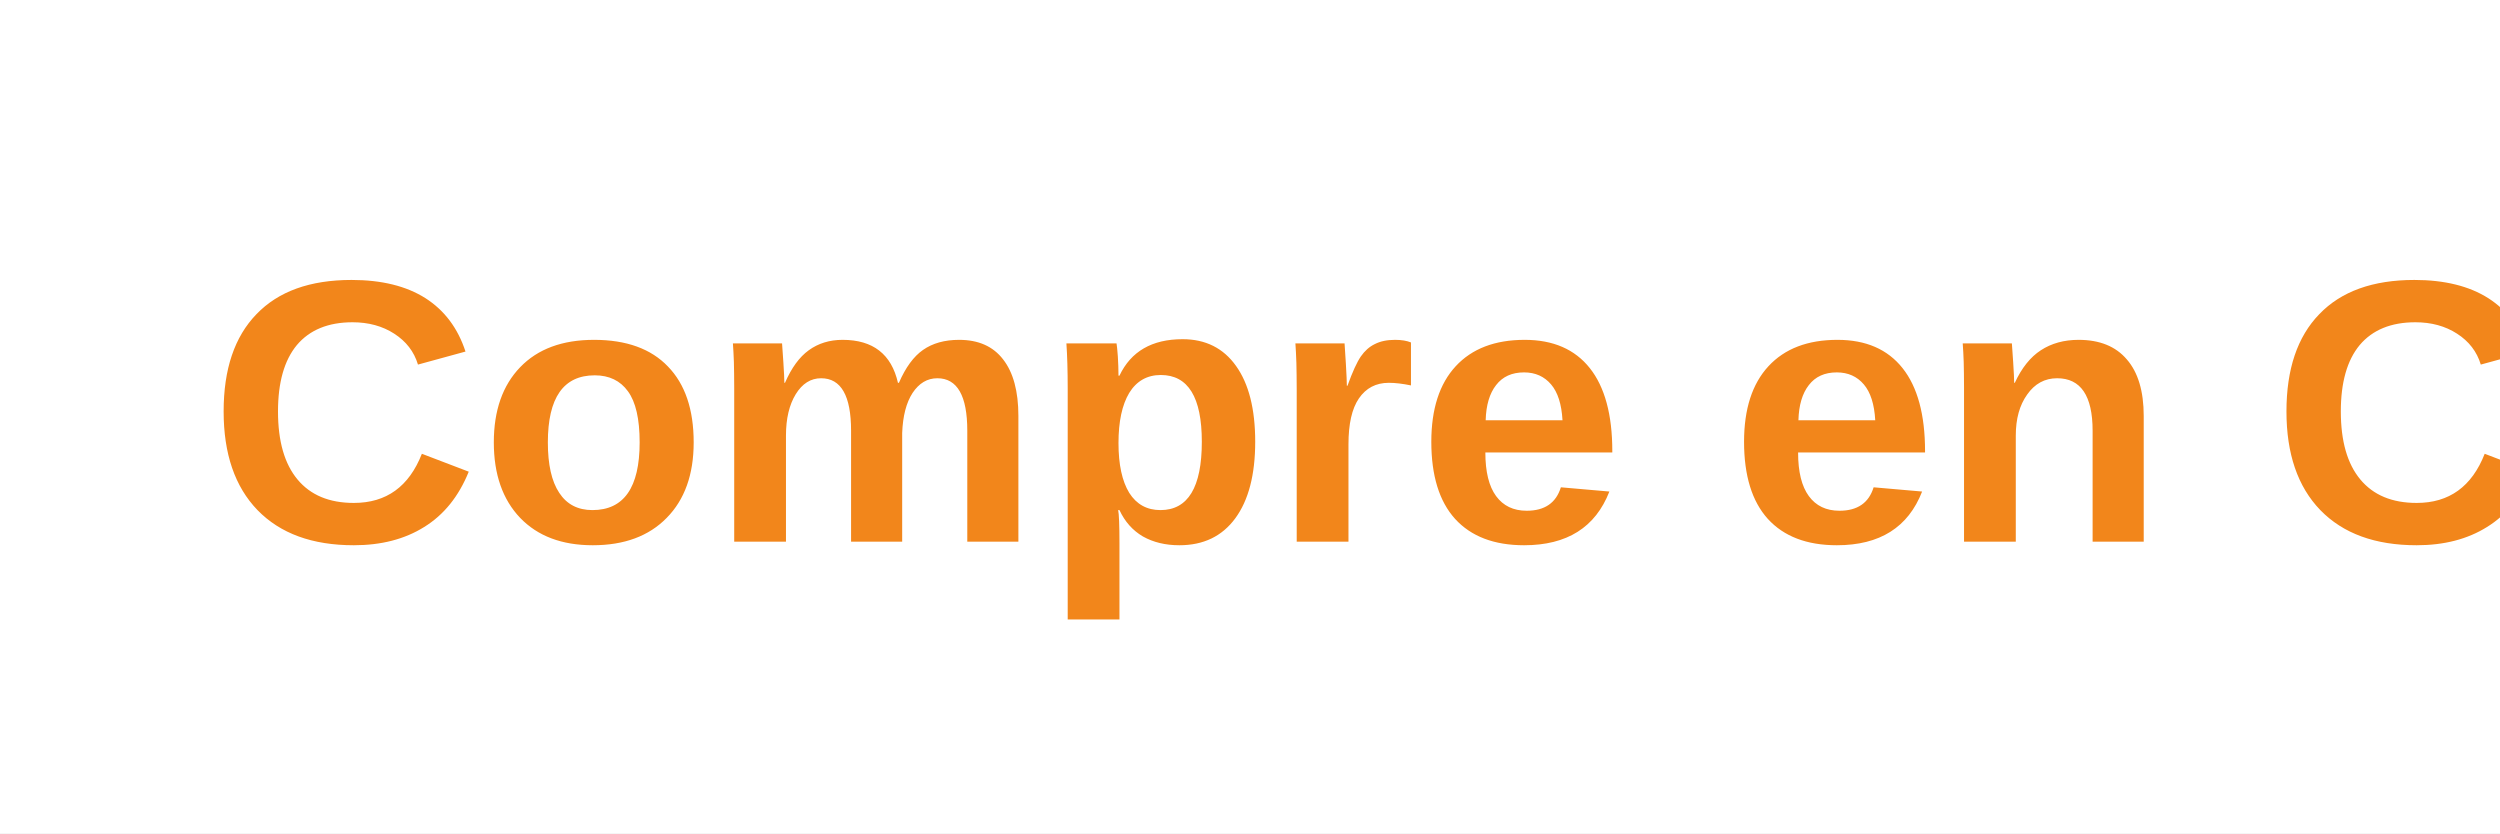
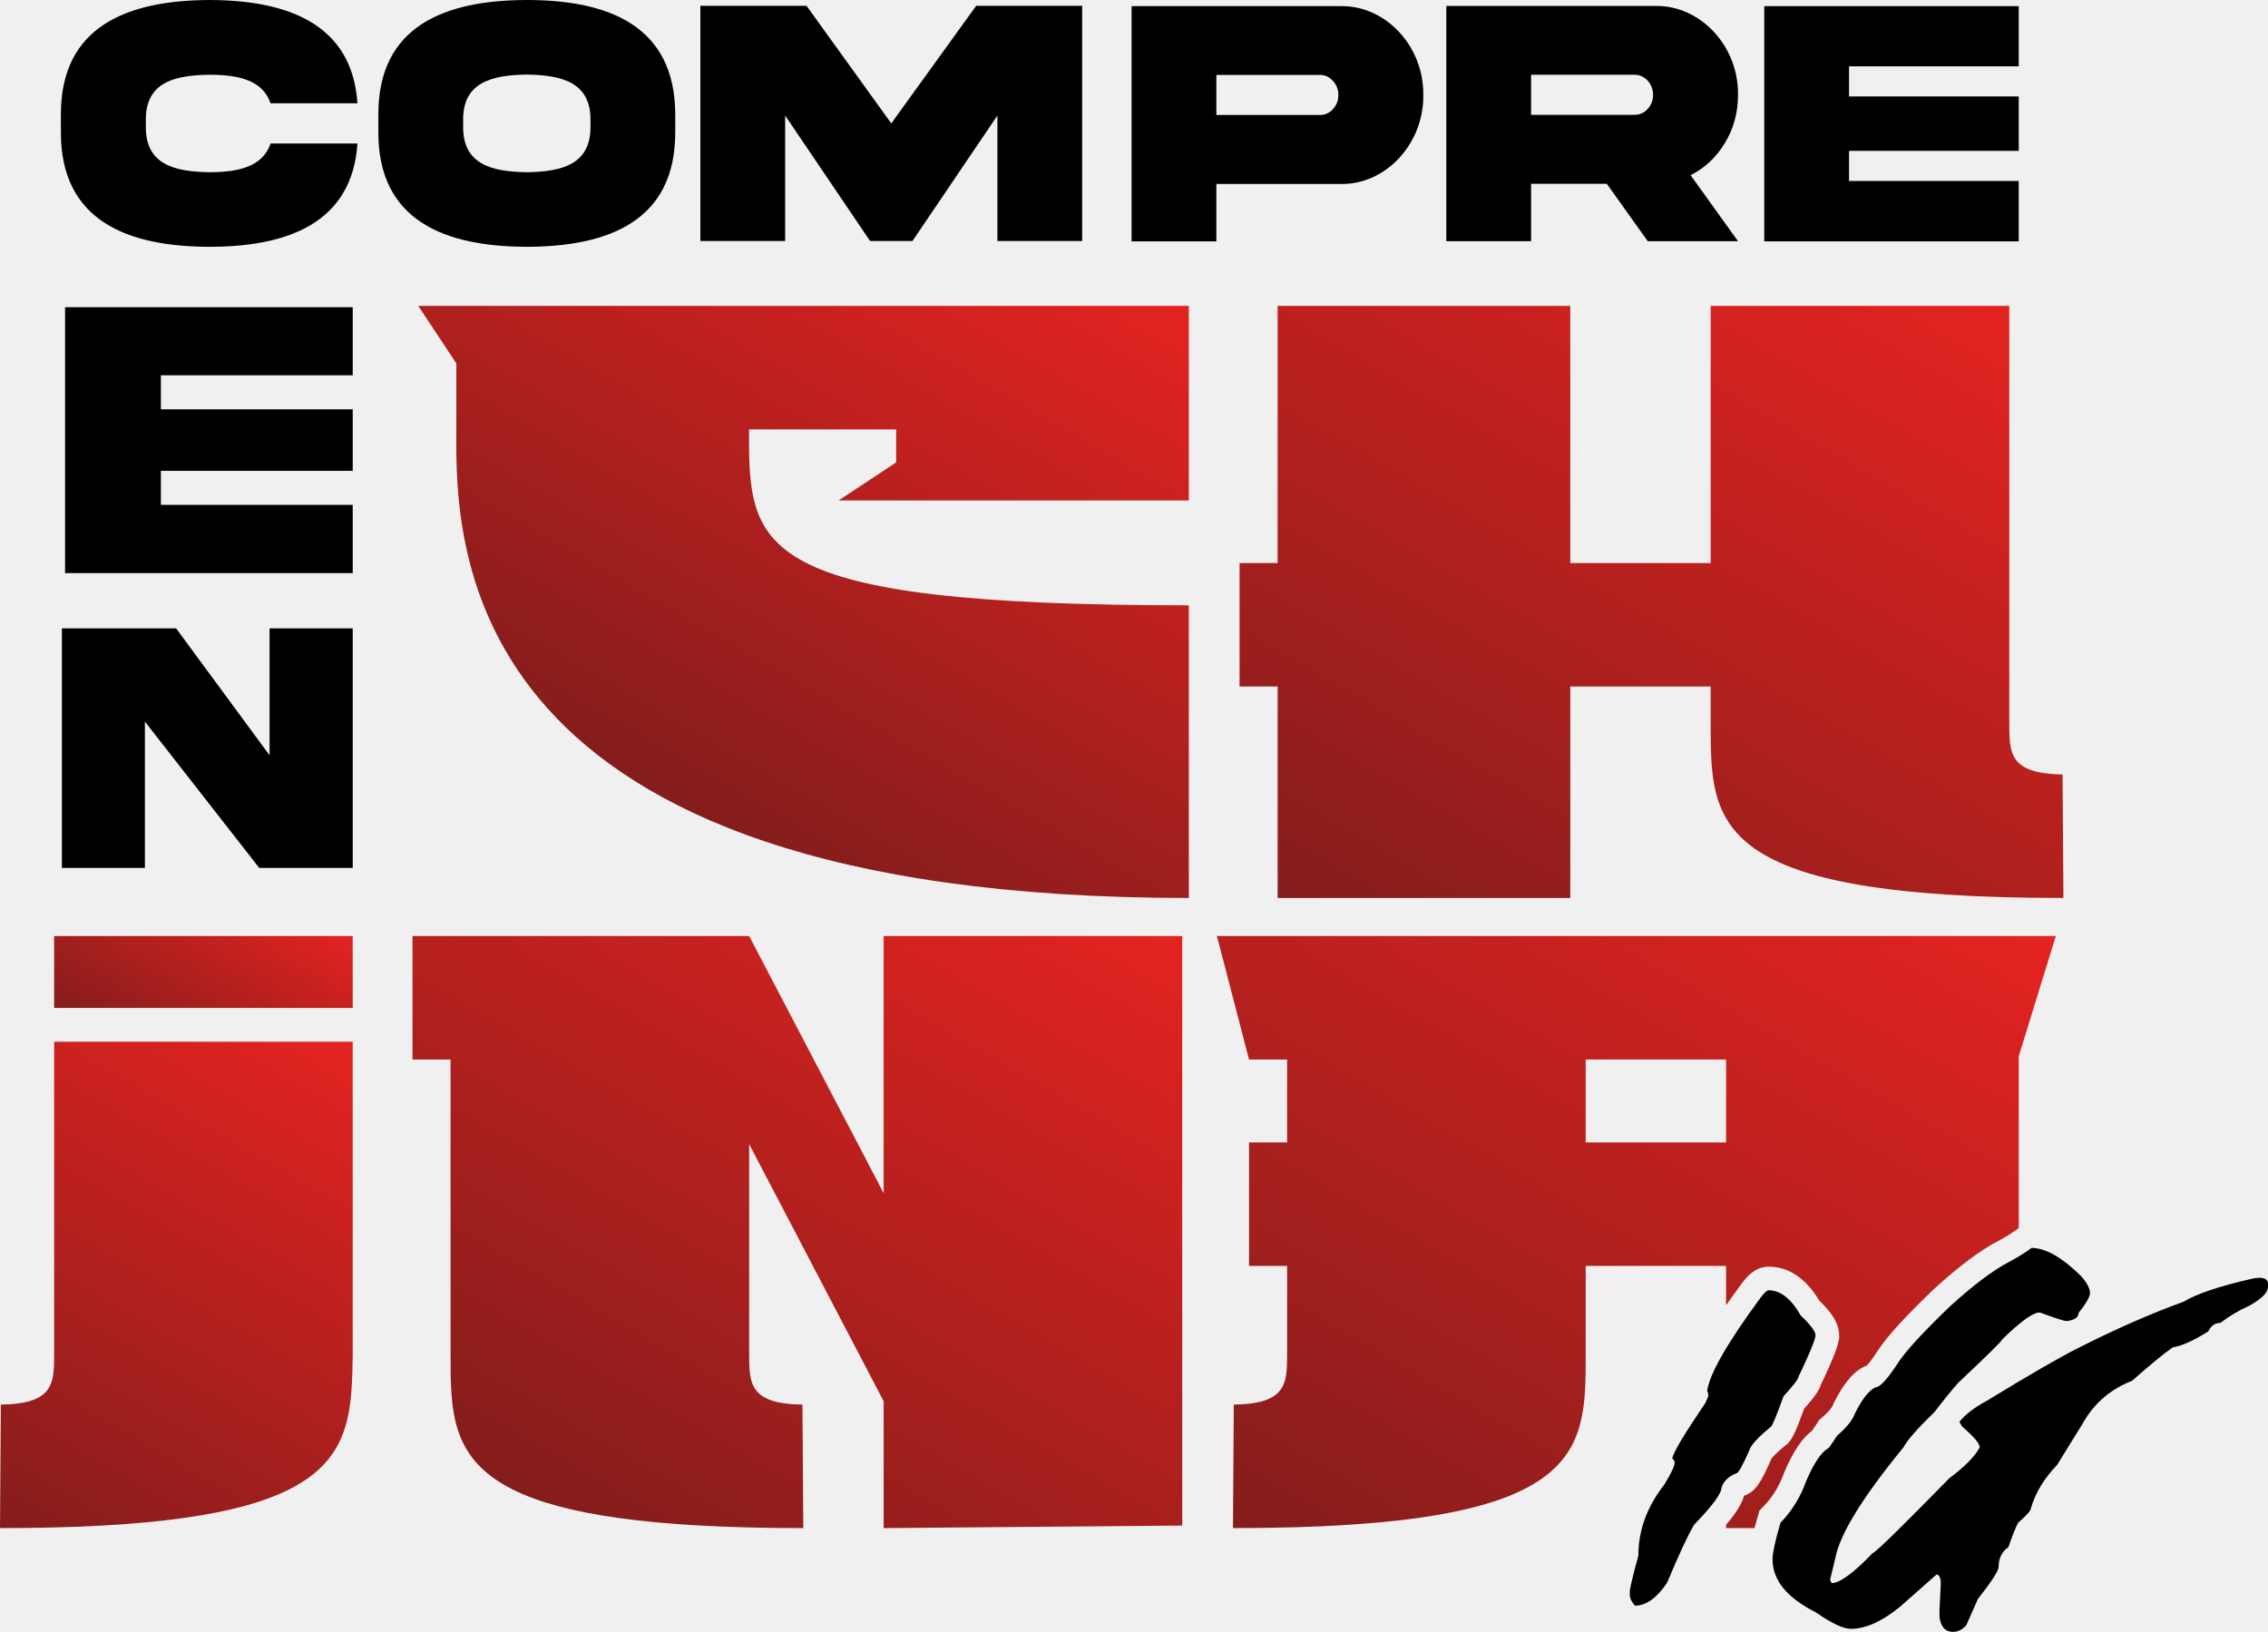
- <svg xmlns="http://www.w3.org/2000/svg" viewBox="0 0 120 40">
-   <rect width="120" height="40" fill="white" />
-   <text x="10" y="26" font-size="18" font-family="Arial" font-weight="bold" fill="#f2861b">Compre en China</text>
+ <svg xmlns="http://www.w3.org/2000/svg" xmlns:xlink="http://www.w3.org/1999/xlink" id="Layer_2" data-name="Layer 2" viewBox="0 0 5000.84 3598.27">
+   <defs>
+     <style>
+       .cls-1 {
+         fill: url(#Degradado_sin_nombre_6-4);
+       }
+ 
+       .cls-2 {
+         fill: url(#Degradado_sin_nombre_6-6);
+       }
+ 
+       .cls-3 {
+         fill: url(#Degradado_sin_nombre_6-5);
+       }
+ 
+       .cls-4 {
+         fill: url(#Degradado_sin_nombre_6-3);
+       }
+ 
+       .cls-5 {
+         fill: url(#Degradado_sin_nombre_6-2);
+       }
+ 
+       .cls-6 {
+         fill: url(#Degradado_sin_nombre_6);
+       }
+     </style>
+     <linearGradient id="Degradado_sin_nombre_6" data-name="Degradado sin nombre 6" x1="1507.33" y1="1785.37" x2="2266.85" y2="469.83" gradientUnits="userSpaceOnUse">
+       <stop offset="0" stop-color="#841d1c" />
+       <stop offset="1" stop-color="#e42320" />
+     </linearGradient>
+     <linearGradient id="Degradado_sin_nombre_6-2" data-name="Degradado sin nombre 6" x1="2929.15" y1="3491.07" x2="3948.06" y2="1726.26" xlink:href="#Degradado_sin_nombre_6" />
+     <linearGradient id="Degradado_sin_nombre_6-3" data-name="Degradado sin nombre 6" x1="3184.19" y1="2191.98" x2="4152.82" y2="514.25" xlink:href="#Degradado_sin_nombre_6" />
+     <linearGradient id="Degradado_sin_nombre_6-4" data-name="Degradado sin nombre 6" x1="1353.94" y1="3414.11" x2="2251.78" y2="1859.01" xlink:href="#Degradado_sin_nombre_6" />
+     <linearGradient id="Degradado_sin_nombre_6-5" data-name="Degradado sin nombre 6" x1="52.28" y1="3399.7" x2="711.08" y2="2258.63" xlink:href="#Degradado_sin_nombre_6" />
+     <linearGradient id="Degradado_sin_nombre_6-6" data-name="Degradado sin nombre 6" x1="331.93" y1="2345.23" x2="565.16" y2="1941.25" xlink:href="#Degradado_sin_nombre_6" />
+   </defs>
+   <g id="Capa_1" data-name="Capa 1">
+     <rect x="3462.42" y="1513.77" width="309.6" height="0" />
+     <path d="M993.5,2987.18v-650.91h-83.92v-272.29h0v272.3h83.92v650.91c0,123.79,0,229.29,138.42,297.91-138.42-68.62-138.42-174.12-138.42-297.91Z" />
+     <polygon points="1948.42 3369.52 2075.07 3368.44 1948.42 3369.52 1948.42 3369.52" />
+     <path d="M1771.23,3369.52h0c-339.9,0-531.24-30.99-638.96-84.26,107.72,53.27,299.07,84.26,638.96,84.26Z" />
+     <path d="M4430.38,1593.97v-919.48h-658.37s658.37,0,658.37,0v919.48c0,39.87,0,71.84,24.59,91.63-24.59-19.79-24.59-51.77-24.59-91.63Z" />
+     <path class="cls-6" d="M1946.19,674.5h-1023.92l83.93,126.82v145.47c-1.87,261.12-1.87,1033.25,1615.15,1033.25v-645.31c-969.84,0-969.84-126.82-969.84-387.94h324.52v72.74l-126.82,83.93h772.14v-428.97h-675.16Z" />
+     <path class="cls-5" d="M3934.49,3245.84c19.58-45.59,39.14-74.77,61.21-91.2,2.13-3.08,5.7-8.37,11.37-17.19l4.08-6.35,5.72-4.93c20.26-17.46,23.8-26.09,23.83-26.17l2.57-6.06c23.26-46.52,46.08-72.53,73.2-83.09,3.63-3.93,11.95-13.91,26.48-36.24,19.57-29.48,57.78-71.17,120.41-131.4l.87-.82c56-50.94,102.24-85.54,141.57-105.95,16.3-8.64,30.69-17.56,42.57-26.43l2.91-2.17v-378.76l81.72-265.12h-1849.81l70.87,272.3h83.93v182.78h-83.93v272.3h83.93v192.1c0,67.14,0,111.91-117.51,113.77l-1.86,272.3c777.74,0,777.74-162.26,777.74-382.34v-195.83h309.6v86.86c10.43-14.98,21.68-30.71,34.01-47.47,9.35-12.39,28.41-37.66,59.72-37.66,44.17,0,81.87,25.29,112.09,75.19,22.89,22.2,43.43,46.86,43.43,76.63v6.58l-1.04,5.13c-2.55,12.55-9.24,33.92-39.35,96.93-4.32,13.32-13.87,26.99-36.75,52.7-20.53,56.18-27.81,72.1-43.05,82.36-19.26,15.9-26.63,24.55-29,27.67l-.17.67-1.64,3.52c-18.72,42.31-31.84,69.18-58.67,77.64-4.73,17.67-16.92,37.53-39.59,64.1v7.33h62.64c2.08-7.86,4.48-16.52,7.32-26.29l3.63-12.49,9.08-9.31c19.69-20.22,34.73-44.63,44.69-72.53l1.19-3.05ZM3805.94,2519.05h-309.6v-182.78h309.6v182.78Z" />
+     <rect x="2606.78" y="2063.97" width="0" height="1299.95" />
+     <rect x="2817.1" y="674.5" width="645.31" height="0" />
+     <polygon points="4547.88 1707.74 4547.88 1707.74 4548.34 1775.11 4547.88 1707.74" />
+     <polygon points="1651.87 2522.78 1801.51 2808.88 1651.87 2522.78 1651.87 2522.78" />
+     <polygon points="1948.41 2630.95 1806.91 2360.41 1948.41 2630.95 1948.41 2630.95" />
+     <polygon points="2733.18 1513.77 2733.18 1241.47 2817.1 1241.47 2817.1 1241.47 2733.18 1241.47 2733.18 1513.77 2817.1 1513.77 2817.1 1513.77 2733.18 1513.77" />
+     <path d="M0,3369.52l1.86-272.3h0l-1.86,272.3c677.34,0,761.93-124.87,775.01-304.09-13.08,179.23-97.67,304.09-775.01,304.09Z" />
+     <rect x="3462.42" y="1241.47" width="309.6" height="0" />
+     <path d="M461.75,164.8c64.21,0,117.37,11.97,134.84,62.92h191.57C776.39,52.88,634.41.39,461.75,0,281.95.77,133.55,57.12,134.26,253.18v37.83c-.71,196.44,147.69,252.8,327.49,253.18,172.66,0,314.64-52.49,326.41-227.71h-191.57c-17.12,50.94-70.63,63.29-134.84,63.29-76.35-1.16-141.27-16.6-140.2-101.12v-12.73c-1.07-85.29,63.85-99.96,140.2-101.12Z" />
+     <path d="M1488.88,291v-37.83C1488.88,57.12,1342.26,0,1161.76,0c-180.51.39-328.2,56.73-327.49,253.18v37.83c-.71,196.06,146.98,252.8,327.49,253.18,180.15-.38,327.84-57.12,327.12-253.18ZM1021.2,278.27v-12.74c-1.07-84.52,63.86-99.96,140.56-101.11,76.34,1.15,141.26,16.59,140.2,101.11v12.74c1.06,84.9-63.86,100.34-140.2,101.5-76.7-1.16-141.63-16.6-140.56-101.5Z" />
+     <polygon points="1731.2 254.73 1918.48 531.45 2011.95 531.45 2199.24 254.73 2199.24 531.45 2386.17 531.45 2386.17 12.74 2152.5 12.74 1965.22 272.09 1778.29 12.74 1544.27 12.74 1544.27 531.45 1731.2 531.45 1731.2 254.73" />
+     <path d="M3138.29,209.57c1.43-107.29-82.4-197.22-181.21-196.07h-461.98v518.71h186.93v-126.59h275.05c98.82,1.55,182.65-89.15,181.21-196.05ZM2938.88,240.83c-7.84,8.49-17.48,12.74-28.54,12.74h-228.31v-88.38h228.31c11.06,0,20.7,4.25,28.54,13.13,8.21,8.48,12.13,18.91,12.13,31.26s-3.92,22.39-12.13,31.26Z" />
+     <path d="M3375.97,405.24h166.95l90.26,126.59h199.05l-104.51-145.5c31.39-15.83,56.72-39.76,75.63-71.01,19.26-31.65,28.89-67.16,28.89-106.14,1.44-107.29-82.39-197.22-181.21-196.06h-461.98v518.71h186.93v-126.59ZM3375.97,164.8h227.95c22.83,0,41.03,19.69,41.03,44.39,0,11.96-3.92,22.38-12.13,31.26-7.84,8.49-17.48,12.73-28.9,12.73h-227.95v-88.38Z" />
+     <polygon points="4451.26 399.07 4077.05 399.07 4077.05 332.69 4451.26 332.69 4451.26 212.66 4077.05 212.66 4077.05 146.27 4451.26 146.27 4451.26 13.51 3890.12 13.51 3890.12 532.22 4451.26 532.22 4451.26 399.07" />
+     <path class="cls-4" d="M4430.38,1593.98v-919.48h-658.37v566.98h0s-309.6,0-309.6,0h0s0,0,0,0v-566.98h-645.31v566.98h0s-83.92,0-83.92,0v272.29h83.92v466.27h645.31v-466.27h0s309.6,0,309.6,0h0s0,0,0,0v83.93c0,220.08,0,382.34,777.73,382.34l-1.4-204.93-.46-67.37c-47.73-.76-76.07-8.59-92.9-22.13-24.59-19.79-24.59-51.76-24.59-91.63Z" />
+     <polygon points="3462.41 1980.04 2817.1 1980.04 2817.1 1513.77 2817.1 1513.77 2817.1 1980.04 3462.42 1980.04 3462.42 1513.77 3462.41 1513.77 3462.41 1980.04" />
+     <rect x="3462.41" y="674.5" width="0" height="566.98" />
+     <path d="M3772.01,1597.7v-83.93h0v83.93c0,220.08,0,382.34,777.74,382.34l-1.41-204.93,1.4,204.93c-777.73,0-777.73-162.26-777.73-382.34Z" />
+     <rect x="3772.01" y="674.5" width="0" height="566.98" />
+     <path d="M4547.88,1707.74c-47.73-.76-76.07-8.59-92.9-22.13,16.83,13.54,45.17,21.38,92.9,22.13h0Z" />
+     <polygon points="2606.78 3363.93 2606.78 3363.92 2075.07 3368.44 2606.78 3363.93" />
+     <polygon points="1801.51 2808.88 1948.41 3089.76 1948.41 3369.52 1948.42 3369.52 1948.42 3089.76 1801.51 2808.88" />
+     <polygon points="1948.42 2063.97 2606.78 2063.97 2606.78 2063.97 1948.41 2063.97 1948.41 2630.95 1948.42 2630.95 1948.42 2063.97" />
+     <path d="M1651.87,2983.45c0,67.14,0,111.9,117.5,113.76l1.87,272.3h0l-1.87-272.3c-117.5-1.86-117.5-46.62-117.5-113.76v-460.67h0s0,460.67,0,460.67Z" />
+     <polygon points="1806.91 2360.41 1651.87 2063.97 909.58 2063.97 909.58 2063.97 1651.87 2063.97 1806.91 2360.41" />
+     <path class="cls-1" d="M1948.42,2063.97v566.98h0s0,0,0,0l-141.5-270.54-155.05-296.44h-742.29v272.29h83.92v650.91c0,123.8,0,229.3,138.42,297.91.11.06.23.11.35.17,107.72,53.27,299.07,84.26,638.96,84.26l-1.87-272.3c-117.5-1.86-117.5-46.62-117.5-113.76v-460.67h0s0,0,0,0l149.64,286.1,146.91,280.88v279.76l126.66-1.08,531.71-4.52v-1299.95h-658.37Z" />
+     <path d="M1132.27,3285.26c-.11-.06-.23-.11-.35-.17.11.06.23.11.35.17Z" />
+     <path class="cls-3" d="M777.73,2297.11H119.37v686.34c0,67.14,0,111.9-117.51,113.76L0,3369.52c677.34,0,761.93-124.87,775.01-304.09,1.83-25.08,2.26-51.23,2.72-78.25v-690.07Z" />
+     <path d="M119.36,2983.45c0,67.14,0,111.9-117.51,113.76h0c117.51-1.86,117.51-46.62,117.51-113.76v-686.34h658.36v690.07c-.46,27.02-.89,53.16-2.72,78.25,1.83-25.08,2.26-51.23,2.72-78.25v-690.07H119.36v686.34Z" />
+     <polygon points="119.37 2063.98 777.73 2063.98 777.73 2063.97 119.36 2063.97 119.36 2222.5 119.37 2222.5 119.37 2063.98" />
+     <rect class="cls-2" x="119.37" y="2063.98" width="658.36" height="158.53" />
+     <polygon points="777.73 827.5 777.73 677.44 143.45 677.44 143.45 1263.74 777.73 1263.74 777.73 1113.24 354.75 1113.24 354.75 1038.21 777.73 1038.21 777.73 902.54 354.75 902.54 354.75 827.5 777.73 827.5" />
+     <polygon points="136.47 1913.84 319.49 1913.84 319.49 1591.12 571.66 1913.84 777.73 1913.84 777.73 1385.53 594.37 1385.53 594.37 1665.41 388.3 1385.53 136.47 1385.53 136.47 1913.84" />
+     <path d="M4038.58,3470.46c-1.59,4.78-2.68,9.05-3.31,12.86h0c.63-3.81,1.72-8.08,3.31-12.86Z" />
+     <path d="M3828.8,3248.57c4.03,0,13.32-16.46,27.88-49.38,3.14-11.87,19.15-29.56,48.04-53.08,2.91-1.57,12.21-23.96,27.88-67.19,21.95-24.18,32.92-38.51,32.92-43,22.39-46.58,34.93-76.48,37.62-89.69v-1.34c0-8.95-10.87-23.62-32.59-44.01-21.06-37.17-44.68-55.76-70.88-55.76-3.59,0-9.52,5.49-17.8,16.46-73.02,99.21-112.21,167.52-117.58,204.91,1.79,5.37,2.69,8.74,2.69,10.08,0,1.57-2.13,7.05-6.38,16.46-46.81,68.98-71.21,109.85-73.23,122.61l5.04,6.39v3.69c0,7.17-7.62,23.18-22.84,48.04-38.07,48.6-57.11,100.9-57.11,156.88-12.54,45.91-18.81,72-18.81,78.27v7.39c0,7.61,3.81,15.67,11.42,24.19,24.64,0,48.26-16.91,70.88-50.73,25.53-61.14,45.35-103.69,59.46-127.65,40.31-41.66,60.46-68.97,60.46-81.97,4.7-14.33,15.68-24.86,32.92-31.57Z" />
+     <path d="M4034.72,3487.76h0c.89,5.38,2.69,10.31,5.38,14.78,4.76,0,10.4-1.6,16.87-4.7-6.47,3.1-12.11,4.7-16.87,4.7-2.69-4.48-4.49-9.41-5.38-14.78Z" />
+     <path d="M4202.35,3369.52h0c-5.72,5.69-11.09,11-16.13,15.96,5.04-4.96,10.41-10.28,16.13-15.96Z" />
+     <path d="M4034.72,3487.76c.1-1.39.3-2.88.55-4.43h0c-.25,1.55-.46,3.04-.55,4.43h0Z" />
+     <polygon points="4202.35 3369.52 4202.35 3369.52 4189.15 3369.52 4189.15 3369.52 4202.35 3369.52" />
+     <path d="M4984.72,2817.58c-6.05,0-11.42.45-16.13,1.34-73.9,16.8-124.97,33.82-153.18,51.06-73.9,26.87-152.29,61.36-235.15,103.46-41.21,20.83-107.05,58.9-197.53,114.21-28.44,15.23-49.04,30.91-61.81,47.03,0,1.8,1.79,5.37,5.38,10.75,25.53,21.94,38.51,37.17,38.97,45.69-9.64,19.26-32.03,42.1-67.19,68.53-45.46,46.4-81.75,83-108.94,109.86h13.21c-5.71,5.69-11.08,11-16.13,15.97,5.04-4.96,10.41-10.28,16.13-15.96h-13.21c-37.11,36.66-57.26,55.16-60.36,55.41-42.11,43.89-72.12,65.84-90.03,65.84-1.41-2.36-2.57-4.84-3.49-7.45-.25,1.55-.46,3.04-.55,4.43.89,5.37,2.69,10.31,5.38,14.78,4.76,0,10.4-1.6,16.87-4.7-6.47,3.1-12.11,4.7-16.87,4.7-2.69-4.48-4.49-9.41-5.38-14.78h0c.1-1.39.3-2.89.55-4.44l11.55-47.64c9.85-52.63,60.01-134.15,150.49-244.55,7.84-15.23,30.68-41.2,68.53-77.94,19.7-25.97,37.17-47.48,52.4-64.5,64.5-60.69,96.75-92.49,96.75-95.4,37.17-36.5,63.6-56.21,79.28-59.12h4.03c33.36,12.54,53.07,18.81,59.12,18.81,17.02-2.24,25.53-8.06,25.53-17.47,17.01-21.72,25.53-36.5,25.53-44.35-.67-11.2-7.39-23.74-20.15-37.62-41.88-41.2-78.16-61.81-108.84-61.81-14.11,10.53-30.69,20.83-49.72,30.91-34.94,18.14-78.38,50.84-130.34,98.09-58.45,56.21-96.07,96.98-112.87,122.28-21.73,33.37-37.4,51.74-47.03,55.09-15.01,3.14-31.58,22.84-49.72,59.12-4.93,14.11-17.92,30.23-38.97,48.37-12.09,18.81-18.81,28.22-20.16,28.22-15.23,8.74-31.35,32.92-48.37,72.56-12.55,35.16-31.35,65.62-56.43,91.37-11.65,40.09-17.47,66.51-17.47,79.27v1.35c0,45.91,31.8,84.87,95.4,116.9,34.94,24.19,60.46,36.28,76.59,36.28h1.35c32.02,0,67.85-16.12,107.49-48.38l80.62-71.21c5.15,0,8.28,4.93,9.41,14.78v8.06c0,3.81-.9,21.73-2.69,53.75v17.47c2.91,21.5,12.77,32.25,29.56,32.25,11.2,0,21.05-4.93,29.56-14.78l25.53-57.77c30.46-38.51,45.69-62.26,45.69-71.22,0-18.58,7.17-32.92,21.5-43,9.85-28.22,17.01-46.14,21.5-53.75,18.81-16.35,28.22-27.1,28.22-32.25,9.85-33.81,29.11-65.61,57.78-95.4l56.44-91.37c24.4-43.89,60.68-75.25,108.83-94.06,39.41-34.94,69.42-59.57,90.03-73.91,19.03-2.68,45.01-14.33,77.93-34.94,6.05-12.54,15-18.81,26.87-18.81,19.49-15,40.53-27.55,63.16-37.62,27.76-15.46,41.65-29.34,41.65-41.66v-6.72c0-8.06-5.38-12.54-16.12-13.43Z" />
+   </g>
</svg>
